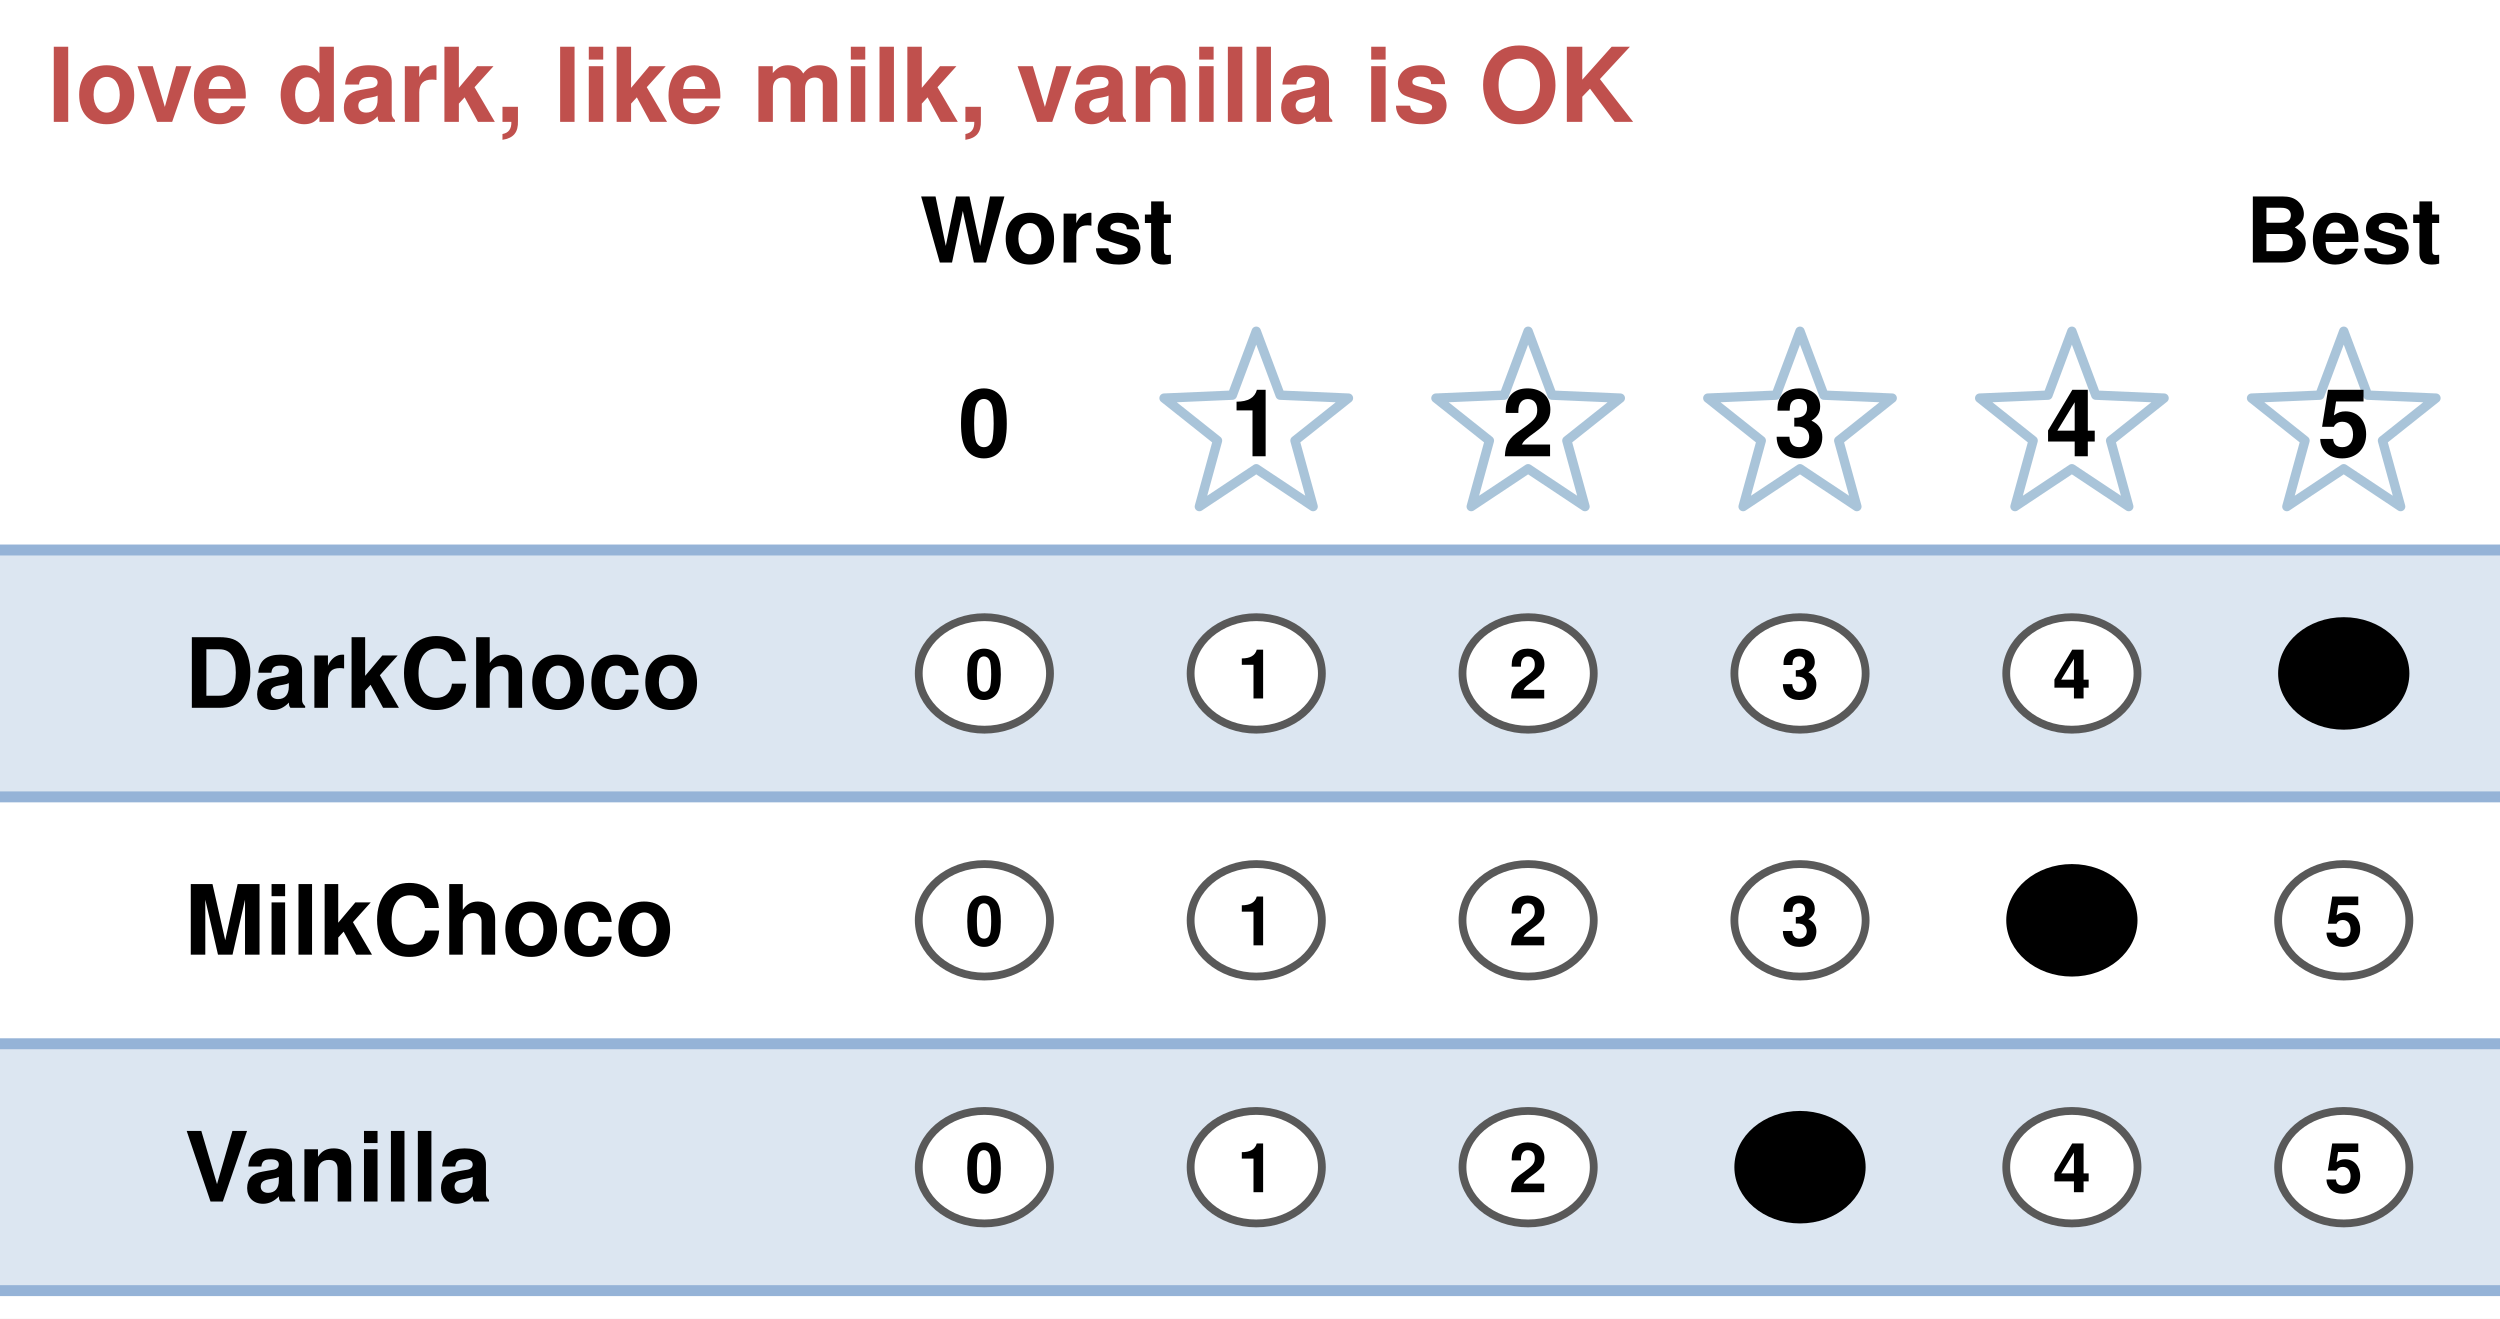
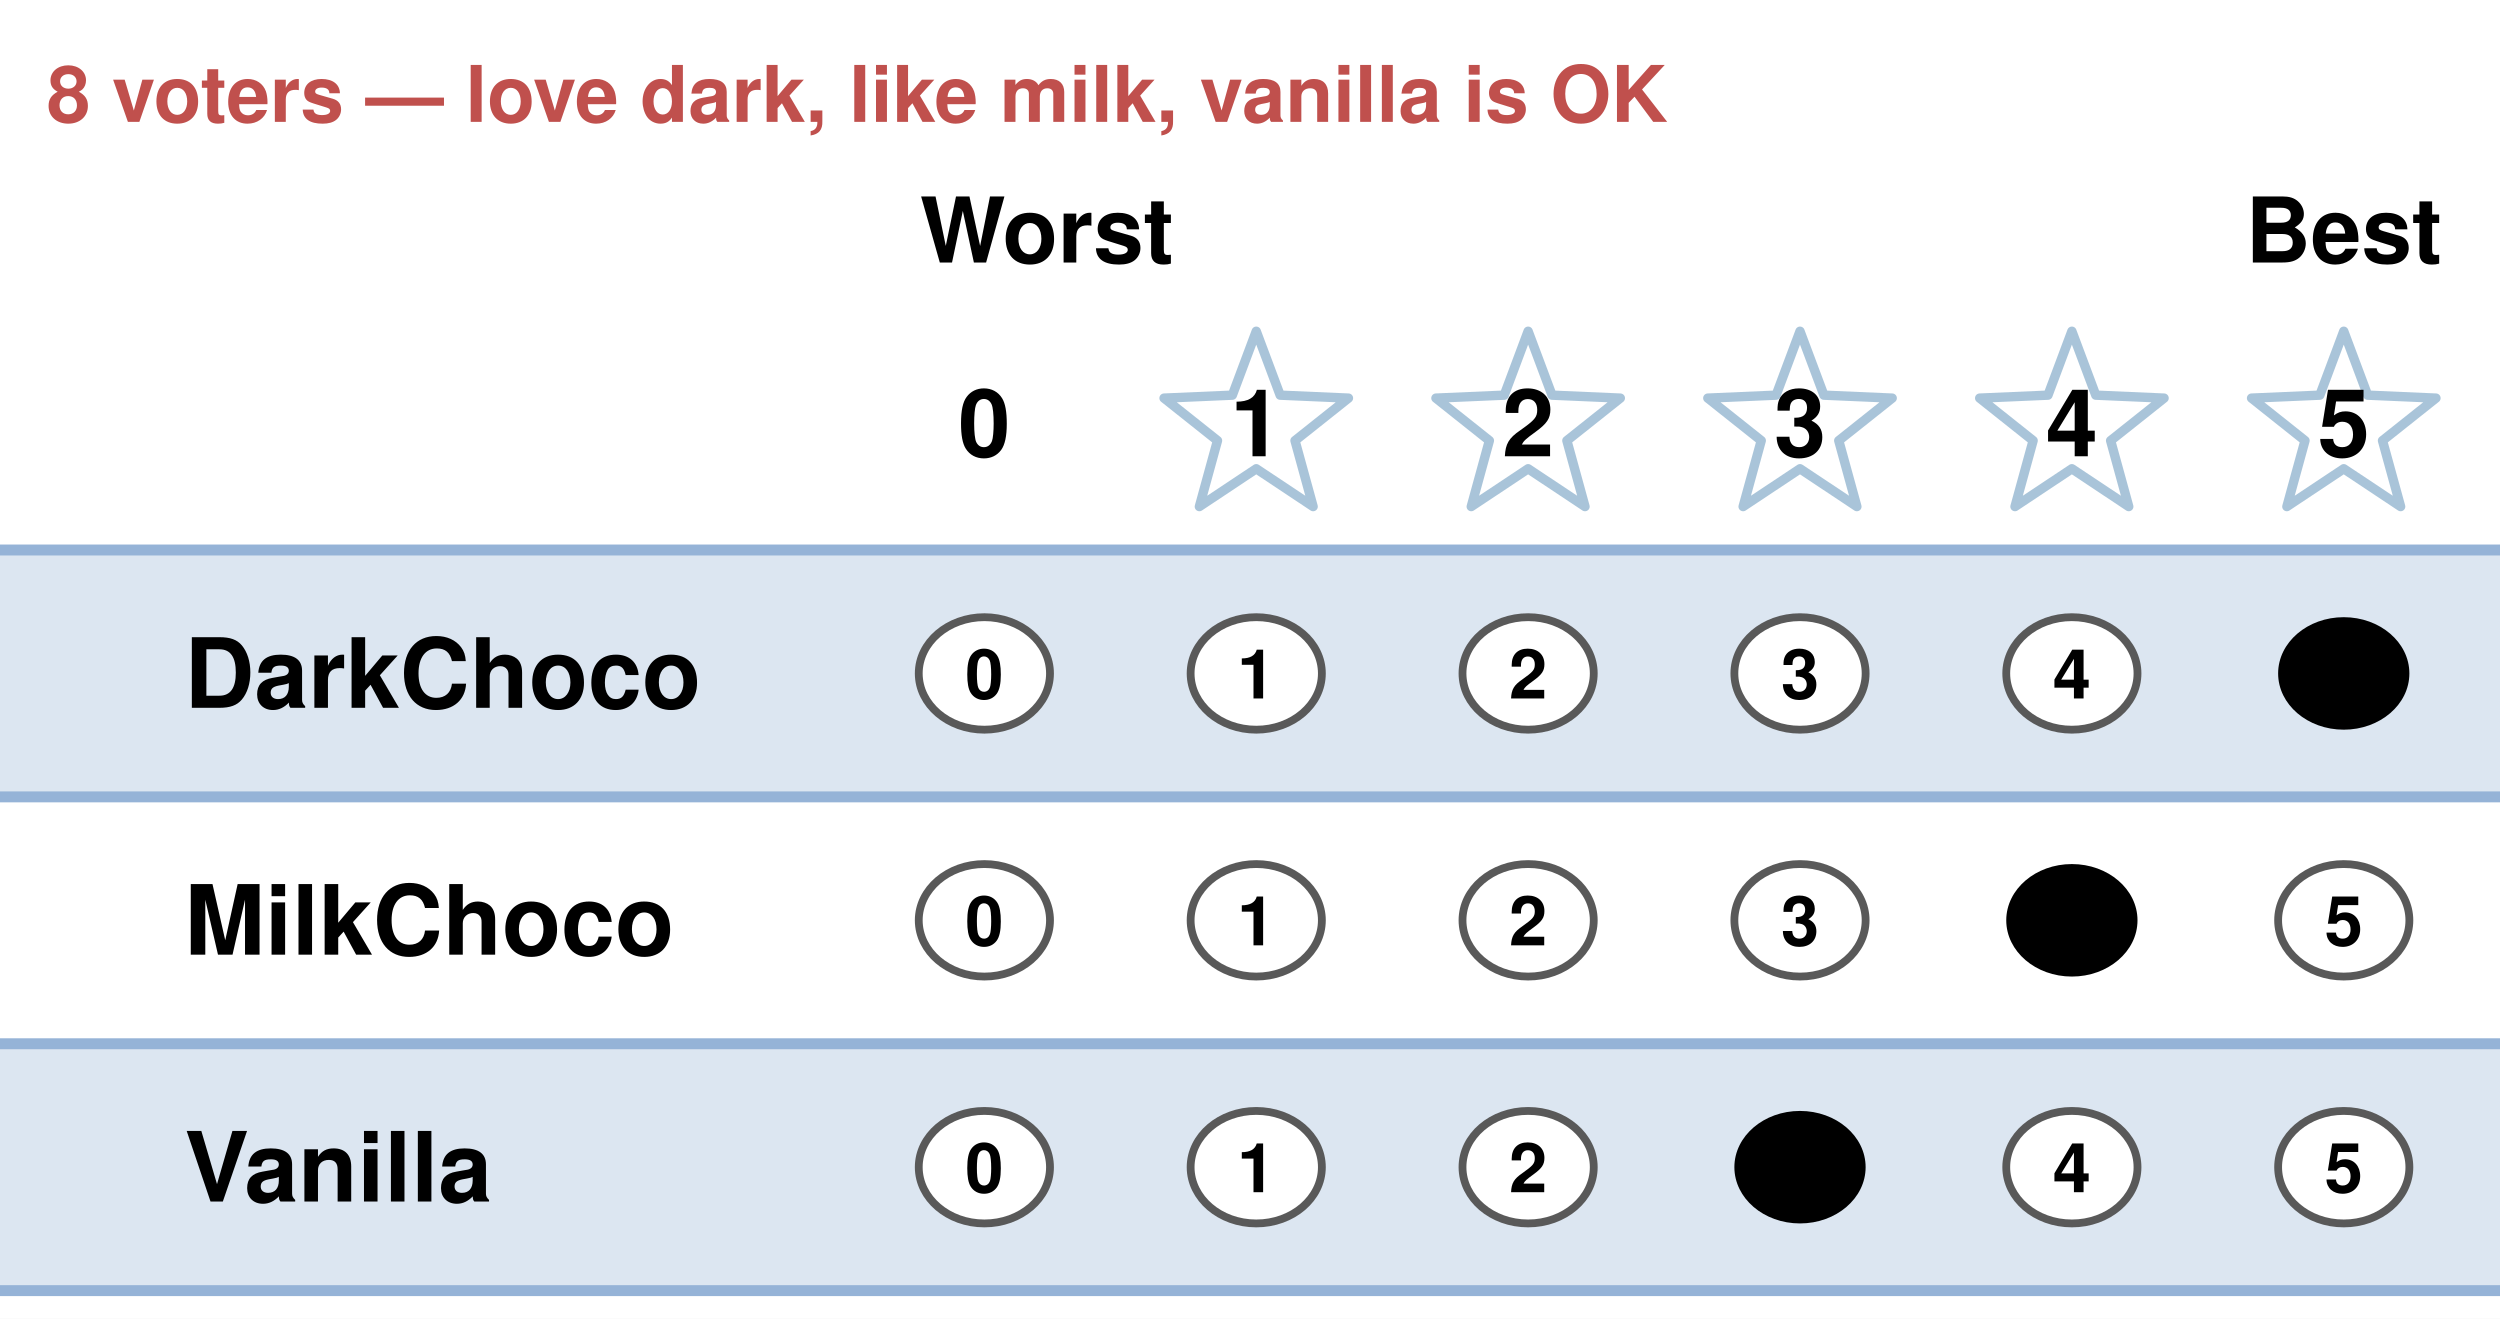
<svg xmlns="http://www.w3.org/2000/svg" viewBox="0 0 1600 844" width="1600" height="844">
  <rect width="1600" height="844" fill="#FFFFFF" />
-   <text x="30" y="78" font-family="Arial Black, Arial Bold, Helvetica, sans-serif" font-size="66" font-weight="bold" fill="#C0504D">love dark, like milk, vanilla is OK</text>
+   <text x="30" y="78" font-family="Arial Black, Arial Bold, Helvetica, sans-serif" font-size="50" font-weight="bold" fill="#C0504D">8 voters — love dark, like milk, vanilla is OK</text>
  <text x="670" y="168" font-family="Arial Black, Arial Bold, Helvetica, sans-serif" font-size="58" font-weight="bold" fill="#000000" text-anchor="middle">Worst</text>
  <text x="1500" y="168" font-family="Arial Black, Arial Bold, Helvetica, sans-serif" font-size="58" font-weight="bold" fill="#000000" text-anchor="middle">Best</text>
  <text x="630" y="292" font-family="Arial Black, Arial Bold, Helvetica, sans-serif" font-size="60" font-weight="bold" fill="#000000" text-anchor="middle">0</text>
  <path d="M804.0,212.0L819.3,252.9L863.0,254.8L828.8,282.0L840.4,324.2L804.0,300.0L767.6,324.2L779.2,282.0L745.0,254.8L788.7,252.9Z" fill="none" stroke="#A9C4D9" stroke-width="6" stroke-linejoin="round" />
  <text x="804" y="292" font-family="Arial Black, Arial Bold, Helvetica, sans-serif" font-size="60" font-weight="bold" fill="#000000" text-anchor="middle">1</text>
  <path d="M978.0,212.0L993.3,252.9L1037.0,254.8L1002.8,282.0L1014.4,324.2L978.0,300.0L941.6,324.2L953.2,282.0L919.0,254.8L962.7,252.9Z" fill="none" stroke="#A9C4D9" stroke-width="6" stroke-linejoin="round" />
  <text x="978" y="292" font-family="Arial Black, Arial Bold, Helvetica, sans-serif" font-size="60" font-weight="bold" fill="#000000" text-anchor="middle">2</text>
  <path d="M1152.0,212.0L1167.3,252.9L1211.0,254.8L1176.8,282.0L1188.4,324.2L1152.0,300.0L1115.6,324.2L1127.2,282.0L1093.0,254.8L1136.7,252.9Z" fill="none" stroke="#A9C4D9" stroke-width="6" stroke-linejoin="round" />
  <text x="1152" y="292" font-family="Arial Black, Arial Bold, Helvetica, sans-serif" font-size="60" font-weight="bold" fill="#000000" text-anchor="middle">3</text>
  <path d="M1326.0,212.0L1341.3,252.9L1385.0,254.8L1350.8,282.0L1362.4,324.2L1326.0,300.0L1289.6,324.2L1301.2,282.0L1267.0,254.8L1310.7,252.9Z" fill="none" stroke="#A9C4D9" stroke-width="6" stroke-linejoin="round" />
  <text x="1326" y="292" font-family="Arial Black, Arial Bold, Helvetica, sans-serif" font-size="60" font-weight="bold" fill="#000000" text-anchor="middle">4</text>
  <path d="M1500.0,212.0L1515.3,252.9L1559.0,254.8L1524.8,282.0L1536.4,324.2L1500.0,300.0L1463.6,324.2L1475.2,282.0L1441.0,254.8L1484.7,252.9Z" fill="none" stroke="#A9C4D9" stroke-width="6" stroke-linejoin="round" />
  <text x="1500" y="292" font-family="Arial Black, Arial Bold, Helvetica, sans-serif" font-size="60" font-weight="bold" fill="#000000" text-anchor="middle">5</text>
  <rect x="0" y="352" width="1600" height="158" fill="#DCE6F1" />
  <line x1="0" y1="352" x2="1600" y2="352" stroke="#95B3D7" stroke-width="7" />
  <text x="118" y="453.0" font-family="Arial Black, Arial Bold, Helvetica, sans-serif" font-size="62" font-weight="bold" fill="#000000">DarkChoco</text>
  <ellipse cx="630" cy="431.0" rx="42" ry="36" fill="#FFFFFF" stroke="#595959" stroke-width="5" />
  <text x="630" y="447.0" font-family="Arial Black, Arial Bold, Helvetica, sans-serif" font-size="44" font-weight="bold" fill="#000000" text-anchor="middle">0</text>
  <ellipse cx="804" cy="431.0" rx="42" ry="36" fill="#FFFFFF" stroke="#595959" stroke-width="5" />
  <text x="804" y="447.0" font-family="Arial Black, Arial Bold, Helvetica, sans-serif" font-size="44" font-weight="bold" fill="#000000" text-anchor="middle">1</text>
  <ellipse cx="978" cy="431.0" rx="42" ry="36" fill="#FFFFFF" stroke="#595959" stroke-width="5" />
  <text x="978" y="447.0" font-family="Arial Black, Arial Bold, Helvetica, sans-serif" font-size="44" font-weight="bold" fill="#000000" text-anchor="middle">2</text>
  <ellipse cx="1152" cy="431.0" rx="42" ry="36" fill="#FFFFFF" stroke="#595959" stroke-width="5" />
  <text x="1152" y="447.0" font-family="Arial Black, Arial Bold, Helvetica, sans-serif" font-size="44" font-weight="bold" fill="#000000" text-anchor="middle">3</text>
  <ellipse cx="1326" cy="431.0" rx="42" ry="36" fill="#FFFFFF" stroke="#595959" stroke-width="5" />
  <text x="1326" y="447.0" font-family="Arial Black, Arial Bold, Helvetica, sans-serif" font-size="44" font-weight="bold" fill="#000000" text-anchor="middle">4</text>
  <ellipse cx="1500" cy="431.0" rx="42" ry="36" fill="#000000" />
  <line x1="0" y1="510" x2="1600" y2="510" stroke="#95B3D7" stroke-width="7" />
  <text x="118" y="611.0" font-family="Arial Black, Arial Bold, Helvetica, sans-serif" font-size="62" font-weight="bold" fill="#000000">MilkChoco</text>
  <ellipse cx="630" cy="589.0" rx="42" ry="36" fill="#FFFFFF" stroke="#595959" stroke-width="5" />
  <text x="630" y="605.0" font-family="Arial Black, Arial Bold, Helvetica, sans-serif" font-size="44" font-weight="bold" fill="#000000" text-anchor="middle">0</text>
  <ellipse cx="804" cy="589.0" rx="42" ry="36" fill="#FFFFFF" stroke="#595959" stroke-width="5" />
  <text x="804" y="605.0" font-family="Arial Black, Arial Bold, Helvetica, sans-serif" font-size="44" font-weight="bold" fill="#000000" text-anchor="middle">1</text>
  <ellipse cx="978" cy="589.0" rx="42" ry="36" fill="#FFFFFF" stroke="#595959" stroke-width="5" />
  <text x="978" y="605.0" font-family="Arial Black, Arial Bold, Helvetica, sans-serif" font-size="44" font-weight="bold" fill="#000000" text-anchor="middle">2</text>
  <ellipse cx="1152" cy="589.0" rx="42" ry="36" fill="#FFFFFF" stroke="#595959" stroke-width="5" />
  <text x="1152" y="605.0" font-family="Arial Black, Arial Bold, Helvetica, sans-serif" font-size="44" font-weight="bold" fill="#000000" text-anchor="middle">3</text>
  <ellipse cx="1326" cy="589.0" rx="42" ry="36" fill="#000000" />
  <ellipse cx="1500" cy="589.0" rx="42" ry="36" fill="#FFFFFF" stroke="#595959" stroke-width="5" />
  <text x="1500" y="605.0" font-family="Arial Black, Arial Bold, Helvetica, sans-serif" font-size="44" font-weight="bold" fill="#000000" text-anchor="middle">5</text>
  <rect x="0" y="668" width="1600" height="158" fill="#DCE6F1" />
  <line x1="0" y1="668" x2="1600" y2="668" stroke="#95B3D7" stroke-width="7" />
  <text x="118" y="769.0" font-family="Arial Black, Arial Bold, Helvetica, sans-serif" font-size="62" font-weight="bold" fill="#000000">Vanilla</text>
  <ellipse cx="630" cy="747.0" rx="42" ry="36" fill="#FFFFFF" stroke="#595959" stroke-width="5" />
  <text x="630" y="763.0" font-family="Arial Black, Arial Bold, Helvetica, sans-serif" font-size="44" font-weight="bold" fill="#000000" text-anchor="middle">0</text>
  <ellipse cx="804" cy="747.0" rx="42" ry="36" fill="#FFFFFF" stroke="#595959" stroke-width="5" />
  <text x="804" y="763.0" font-family="Arial Black, Arial Bold, Helvetica, sans-serif" font-size="44" font-weight="bold" fill="#000000" text-anchor="middle">1</text>
  <ellipse cx="978" cy="747.0" rx="42" ry="36" fill="#FFFFFF" stroke="#595959" stroke-width="5" />
  <text x="978" y="763.0" font-family="Arial Black, Arial Bold, Helvetica, sans-serif" font-size="44" font-weight="bold" fill="#000000" text-anchor="middle">2</text>
  <ellipse cx="1152" cy="747.0" rx="42" ry="36" fill="#000000" />
  <ellipse cx="1326" cy="747.0" rx="42" ry="36" fill="#FFFFFF" stroke="#595959" stroke-width="5" />
  <text x="1326" y="763.0" font-family="Arial Black, Arial Bold, Helvetica, sans-serif" font-size="44" font-weight="bold" fill="#000000" text-anchor="middle">4</text>
  <ellipse cx="1500" cy="747.0" rx="42" ry="36" fill="#FFFFFF" stroke="#595959" stroke-width="5" />
  <text x="1500" y="763.0" font-family="Arial Black, Arial Bold, Helvetica, sans-serif" font-size="44" font-weight="bold" fill="#000000" text-anchor="middle">5</text>
  <line x1="0" y1="826" x2="1600" y2="826" stroke="#95B3D7" stroke-width="7" />
</svg>
